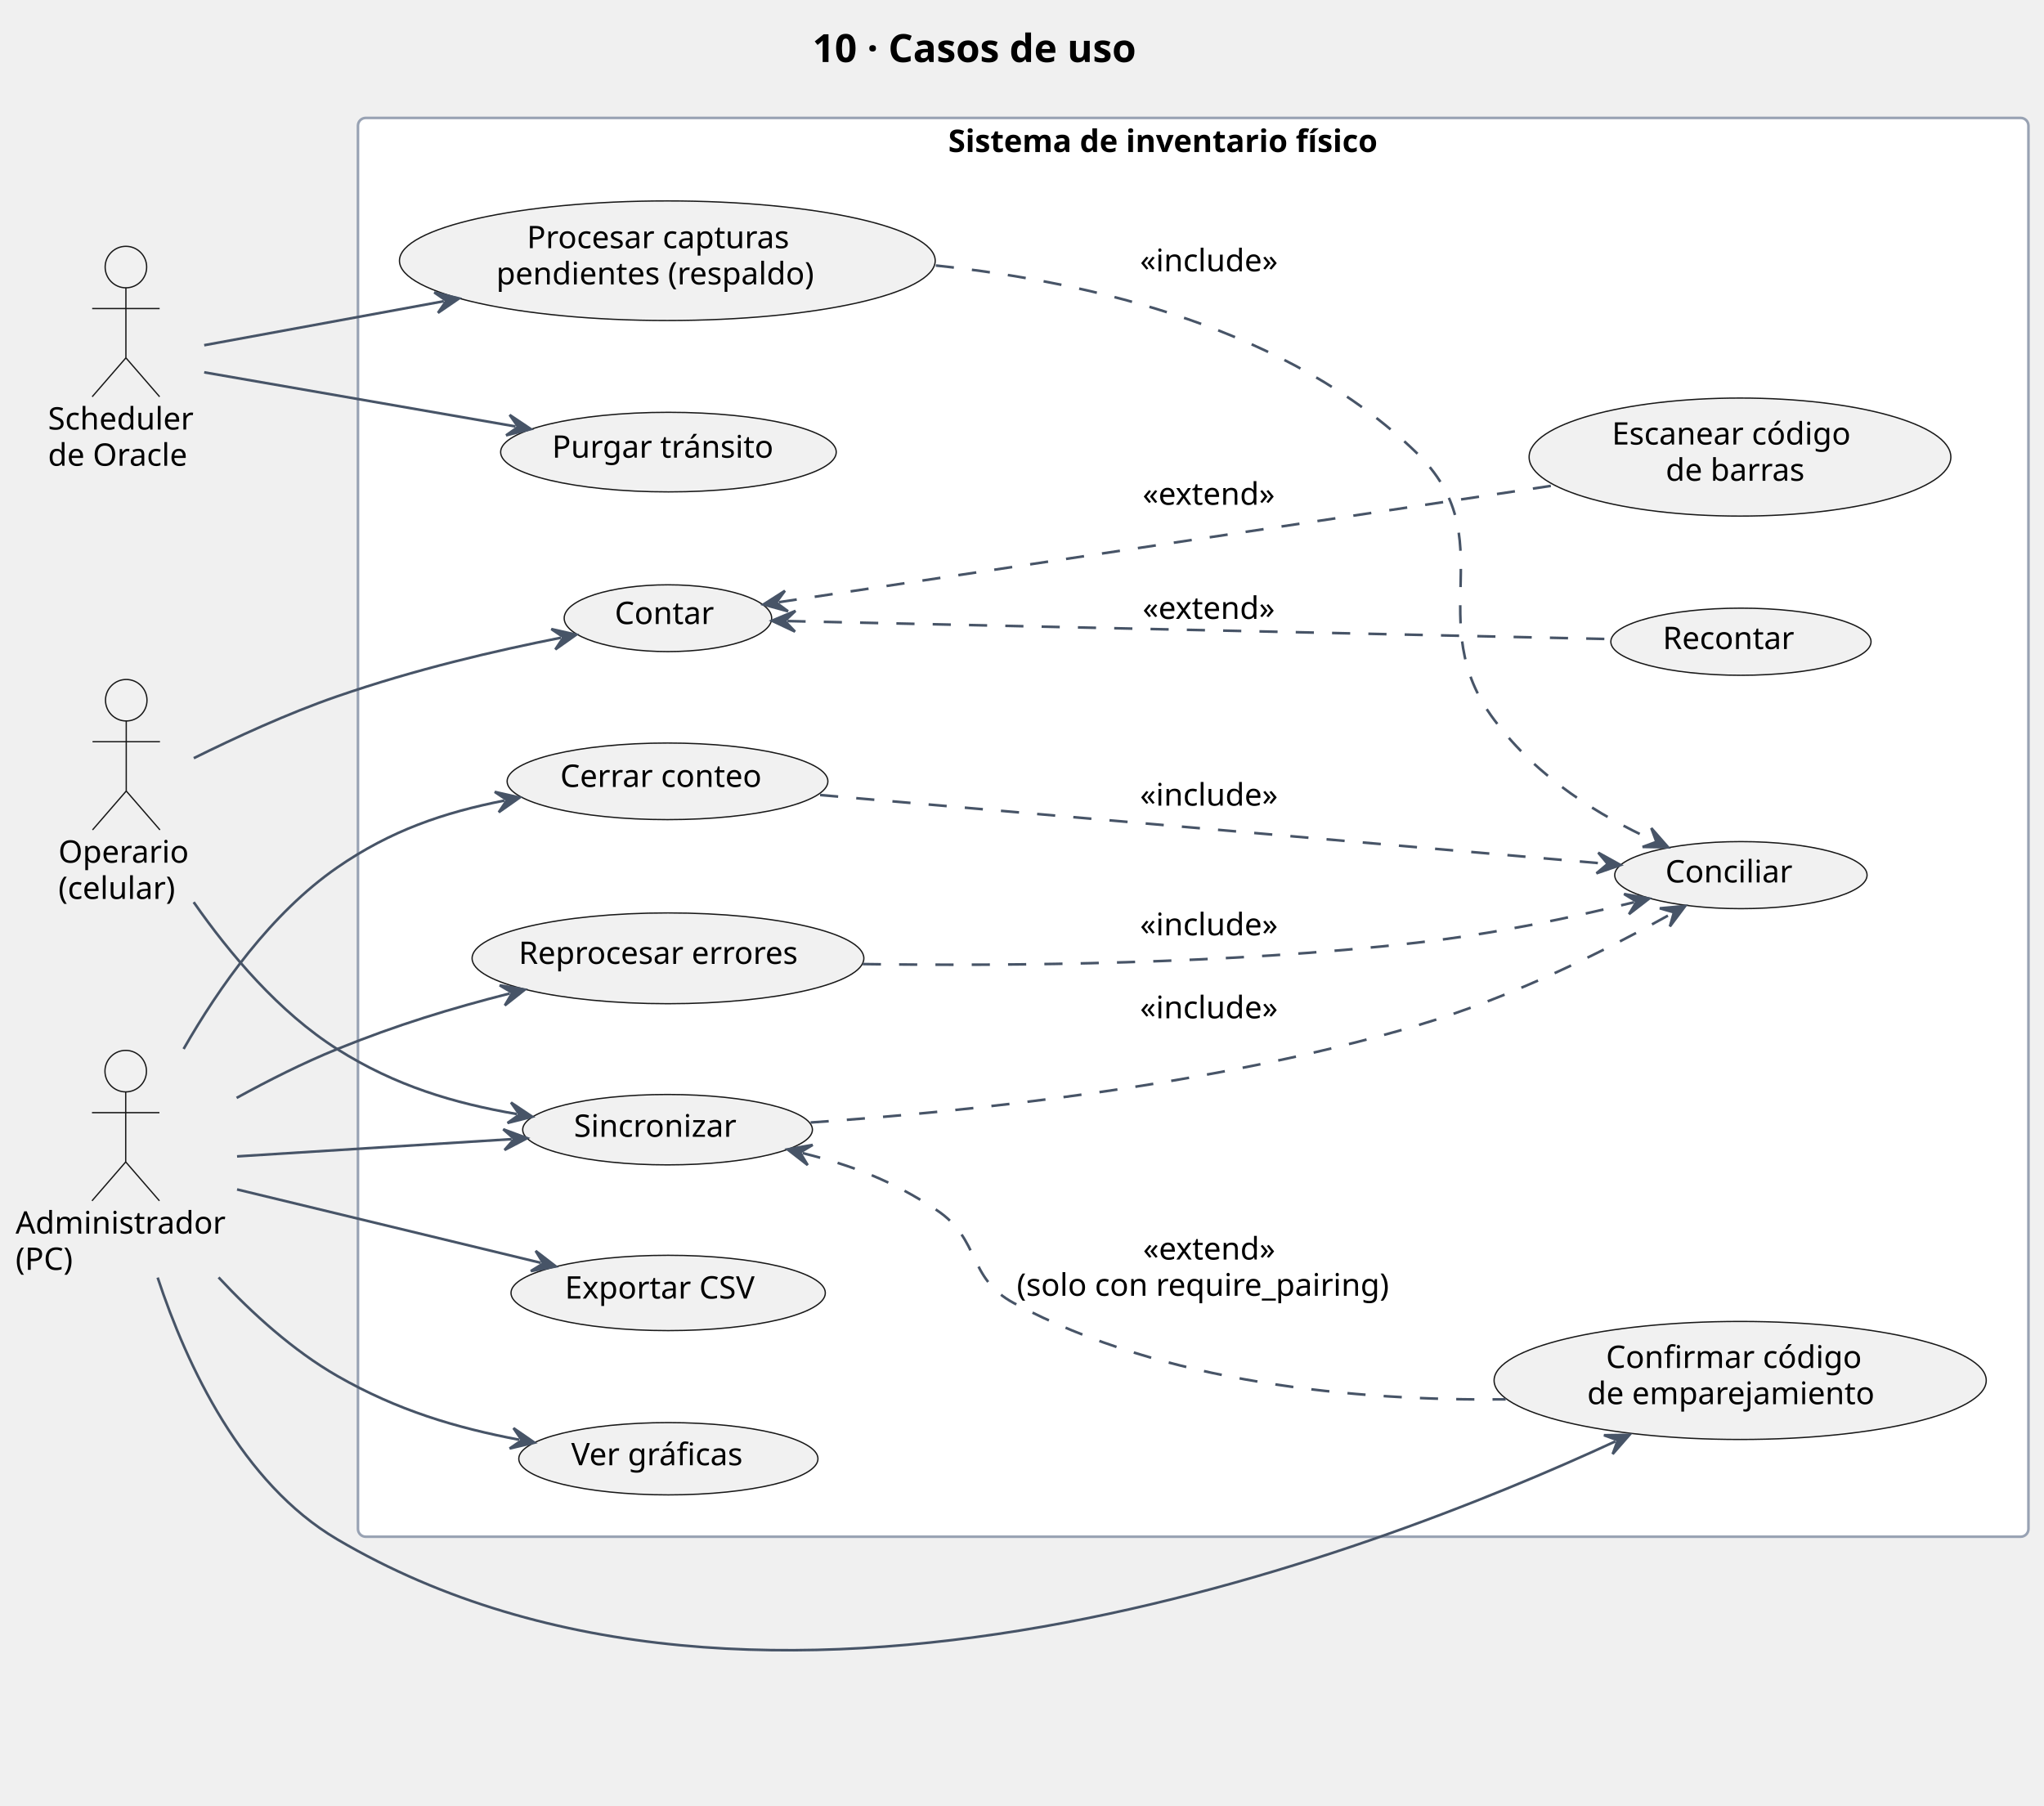
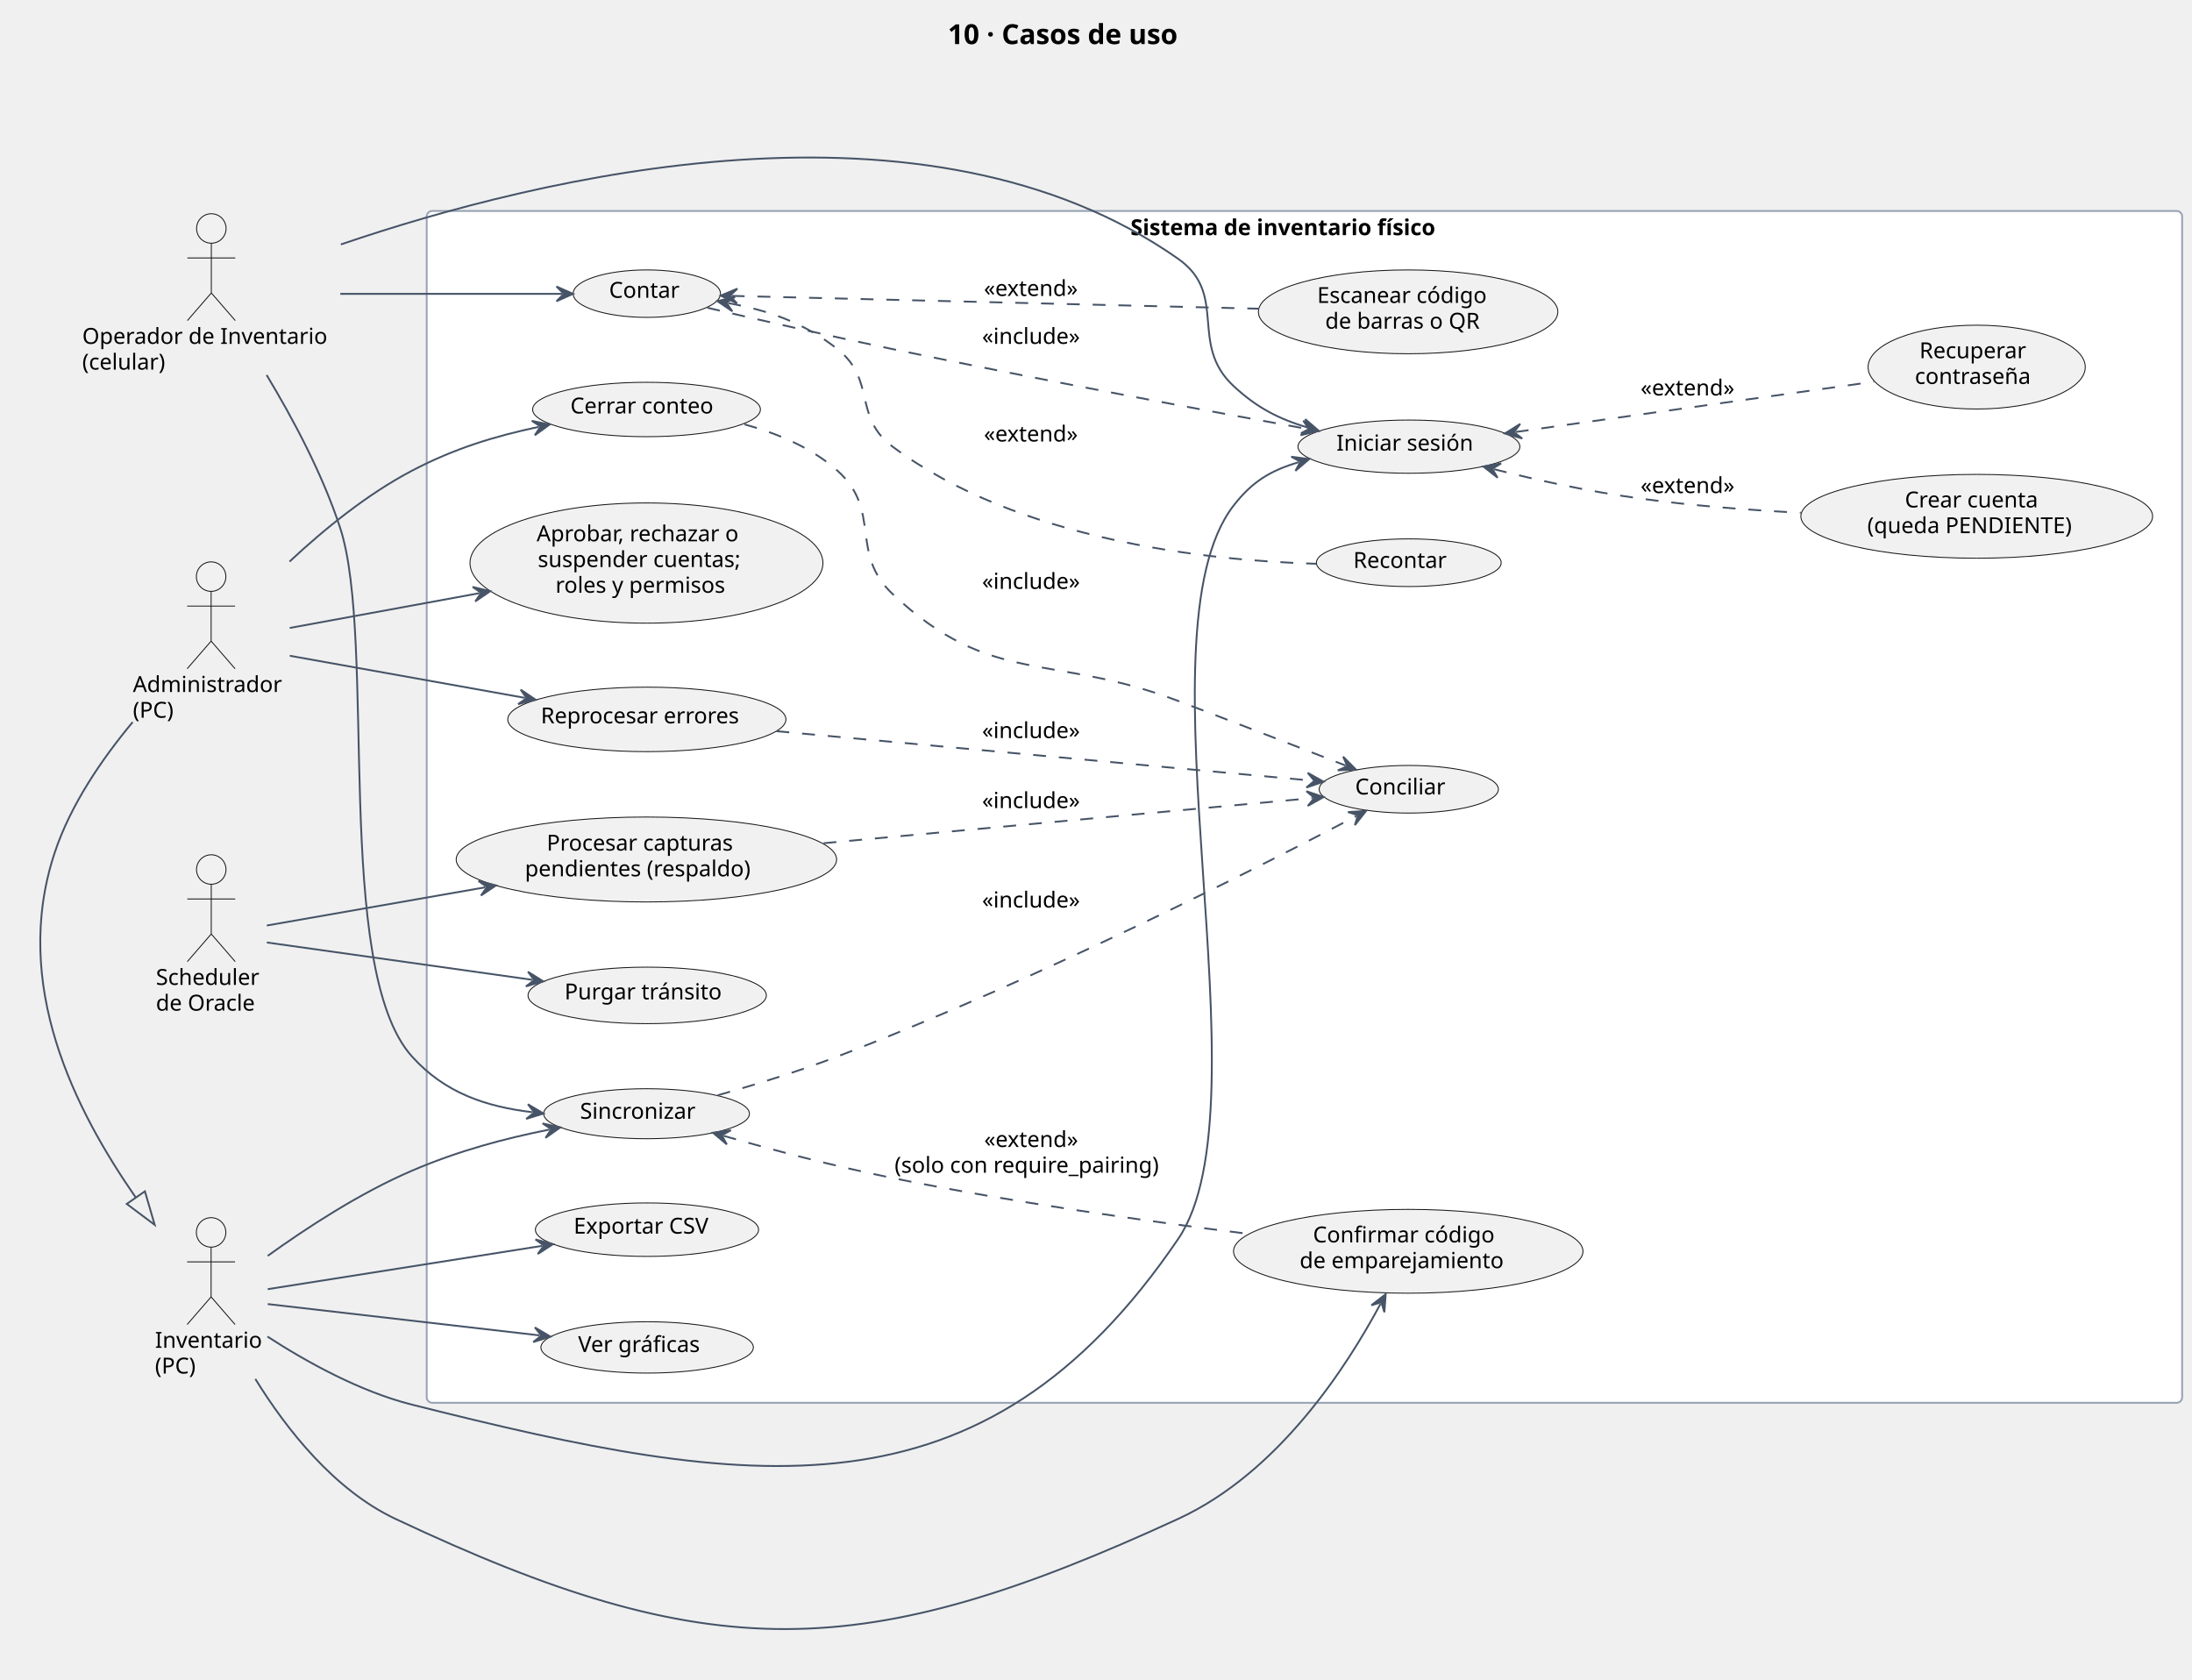
- <svg xmlns="http://www.w3.org/2000/svg" contentStyleType="text/css" height="696px" preserveAspectRatio="none" style="width:788px;height:696px;background:#FFFFFF;" version="1.1" viewBox="0 0 788 696" width="788px" zoomAndPan="magnify">
+ <svg xmlns="http://www.w3.org/2000/svg" contentStyleType="text/css" height="912px" preserveAspectRatio="none" style="width:1190px;height:912px;background:#FFFFFF;" version="1.1" viewBox="0 0 1190 912" width="1190px" zoomAndPan="magnify">
  <defs />
  <g>
-     <text fill="#000000" font-family="sans-serif" font-size="15" font-weight="bold" lengthAdjust="spacing" textLength="147.576" x="313.212" y="23.923">10 · Casos de uso</text>
+     <text fill="#000000" font-family="sans-serif" font-size="15" font-weight="bold" lengthAdjust="spacing" textLength="147.576" x="514.537" y="23.923">10 · Casos de uso</text>
    <g id="cluster_Sistema de inventario físico">
-       <rect fill="#FFFFFF" height="547" rx="3" ry="3" style="stroke:#98A2B3;stroke-width:1.0;" width="644" x="138" y="45.461" />
-       <text fill="#000000" font-family="sans-serif" font-size="12" font-weight="bold" lengthAdjust="spacing" textLength="188.853" x="365.573" y="58.6">Sistema de inventario físico</text>
+       <rect fill="#FFFFFF" height="647" rx="3" ry="3" style="stroke:#98A2B3;stroke-width:1.0;" width="953" x="231.65" y="114.531" />
+       <text fill="#000000" font-family="sans-serif" font-size="12" font-weight="bold" lengthAdjust="spacing" textLength="188.853" x="613.723" y="127.67">Sistema de inventario físico</text>
+     </g>
+     <g id="elem_entrar">
+       <ellipse cx="764.88" cy="242.477" fill="#F1F1F1" rx="60.23" ry="14.446" style="stroke:#181818;stroke-width:0.5;" />
+       <text fill="#000000" font-family="sans-serif" font-size="12" lengthAdjust="spacing" textLength="78.68" x="725.518" y="244.637">Iniciar sesión</text>
+     </g>
+     <g id="elem_registrar">
+       <ellipse cx="1073.139" cy="280.286" fill="#F1F1F1" rx="95.489" ry="22.755" style="stroke:#181818;stroke-width:0.5;" />
+       <text fill="#000000" font-family="sans-serif" font-size="12" lengthAdjust="spacing" textLength="78.047" x="1034.115" y="275.456">Crear cuenta</text>
+       <text fill="#000000" font-family="sans-serif" font-size="12" lengthAdjust="spacing" textLength="118.799" x="1013.739" y="289.424">(queda PENDIENTE)</text>
+     </g>
+     <g id="elem_recuperar">
+       <ellipse cx="1073.104" cy="199.286" fill="#F1F1F1" rx="58.954" ry="22.755" style="stroke:#181818;stroke-width:0.5;" />
+       <text fill="#000000" font-family="sans-serif" font-size="12" lengthAdjust="spacing" textLength="62.145" x="1042.032" y="194.456">Recuperar</text>
+       <text fill="#000000" font-family="sans-serif" font-size="12" lengthAdjust="spacing" textLength="67.131" x="1039.539" y="208.424">contraseña</text>
    </g>
    <g id="elem_contar">
-       <ellipse cx="257.498" cy="238.339" fill="#F1F1F1" rx="39.998" ry="12.878" style="stroke:#181818;stroke-width:0.5;" />
-       <text fill="#000000" font-family="sans-serif" font-size="12" lengthAdjust="spacing" textLength="40.318" x="236.995" y="240.585">Contar</text>
+       <ellipse cx="351.148" cy="159.409" fill="#F1F1F1" rx="39.998" ry="12.878" style="stroke:#181818;stroke-width:0.5;" />
+       <text fill="#000000" font-family="sans-serif" font-size="12" lengthAdjust="spacing" textLength="40.318" x="330.645" y="161.655">Contar</text>
    </g>
    <g id="elem_escanear">
-       <ellipse cx="670.794" cy="176.216" fill="#F1F1F1" rx="81.294" ry="22.755" style="stroke:#181818;stroke-width:0.5;" />
-       <text fill="#000000" font-family="sans-serif" font-size="12" lengthAdjust="spacing" textLength="98.725" x="621.432" y="171.386">Escanear código</text>
-       <text fill="#000000" font-family="sans-serif" font-size="12" lengthAdjust="spacing" textLength="57.258" x="642.165" y="185.354">de barras</text>
+       <ellipse cx="764.444" cy="169.286" fill="#F1F1F1" rx="81.294" ry="22.755" style="stroke:#181818;stroke-width:0.5;" />
+       <text fill="#000000" font-family="sans-serif" font-size="12" lengthAdjust="spacing" textLength="98.725" x="715.082" y="164.456">Escanear código</text>
+       <text fill="#000000" font-family="sans-serif" font-size="12" lengthAdjust="spacing" textLength="90.012" x="719.438" y="178.424">de barras o QR</text>
    </g>
    <g id="elem_recontar">
-       <ellipse cx="671.162" cy="247.404" fill="#F1F1F1" rx="50.162" ry="12.943" style="stroke:#181818;stroke-width:0.5;" />
-       <text fill="#000000" font-family="sans-serif" font-size="12" lengthAdjust="spacing" textLength="54.258" x="641.033" y="250.223">Recontar</text>
+       <ellipse cx="764.812" cy="305.474" fill="#F1F1F1" rx="50.162" ry="12.943" style="stroke:#181818;stroke-width:0.5;" />
+       <text fill="#000000" font-family="sans-serif" font-size="12" lengthAdjust="spacing" textLength="54.258" x="734.683" y="308.293">Recontar</text>
    </g>
    <g id="elem_sincronizar">
-       <ellipse cx="257.356" cy="435.532" fill="#F1F1F1" rx="55.856" ry="13.571" style="stroke:#181818;stroke-width:0.5;" />
-       <text fill="#000000" font-family="sans-serif" font-size="12" lengthAdjust="spacing" textLength="66.955" x="221.252" y="438.28">Sincronizar</text>
+       <ellipse cx="351.006" cy="604.602" fill="#F1F1F1" rx="55.856" ry="13.571" style="stroke:#181818;stroke-width:0.5;" />
+       <text fill="#000000" font-family="sans-serif" font-size="12" lengthAdjust="spacing" textLength="66.955" x="314.902" y="607.35">Sincronizar</text>
    </g>
    <g id="elem_codigo">
-       <ellipse cx="670.867" cy="532.216" fill="#F1F1F1" rx="94.867" ry="22.755" style="stroke:#181818;stroke-width:0.5;" />
-       <text fill="#000000" font-family="sans-serif" font-size="12" lengthAdjust="spacing" textLength="103.459" x="619.138" y="527.386">Confirmar código</text>
-       <text fill="#000000" font-family="sans-serif" font-size="12" lengthAdjust="spacing" textLength="117.92" x="611.907" y="541.354">de emparejamiento</text>
+       <ellipse cx="764.517" cy="679.286" fill="#F1F1F1" rx="94.867" ry="22.755" style="stroke:#181818;stroke-width:0.5;" />
+       <text fill="#000000" font-family="sans-serif" font-size="12" lengthAdjust="spacing" textLength="103.459" x="712.788" y="674.456">Confirmar código</text>
+       <text fill="#000000" font-family="sans-serif" font-size="12" lengthAdjust="spacing" textLength="117.92" x="705.557" y="688.424">de emparejamiento</text>
    </g>
    <g id="elem_conciliar">
-       <ellipse cx="671.147" cy="337.391" fill="#F1F1F1" rx="48.647" ry="12.93" style="stroke:#181818;stroke-width:0.5;" />
-       <text fill="#000000" font-family="sans-serif" font-size="12" lengthAdjust="spacing" textLength="52.213" x="642.041" y="340.21">Conciliar</text>
+       <ellipse cx="764.797" cy="428.461" fill="#F1F1F1" rx="48.647" ry="12.93" style="stroke:#181818;stroke-width:0.5;" />
+       <text fill="#000000" font-family="sans-serif" font-size="12" lengthAdjust="spacing" textLength="52.213" x="735.691" y="431.28">Conciliar</text>
    </g>
    <g id="elem_graficas">
-       <ellipse cx="257.671" cy="562.395" fill="#F1F1F1" rx="57.671" ry="13.934" style="stroke:#181818;stroke-width:0.5;" />
-       <text fill="#000000" font-family="sans-serif" font-size="12" lengthAdjust="spacing" textLength="72.006" x="220.215" y="564.899">Ver gráficas</text>
+       <ellipse cx="351.321" cy="731.465" fill="#F1F1F1" rx="57.671" ry="13.934" style="stroke:#181818;stroke-width:0.5;" />
+       <text fill="#000000" font-family="sans-serif" font-size="12" lengthAdjust="spacing" textLength="72.006" x="313.865" y="733.969">Ver gráficas</text>
    </g>
    <g id="elem_cerrar">
-       <ellipse cx="257.337" cy="301.228" fill="#F1F1F1" rx="61.837" ry="14.767" style="stroke:#181818;stroke-width:0.5;" />
-       <text fill="#000000" font-family="sans-serif" font-size="12" lengthAdjust="spacing" textLength="82.705" x="215.984" y="303.383">Cerrar conteo</text>
+       <ellipse cx="350.987" cy="222.298" fill="#F1F1F1" rx="61.837" ry="14.767" style="stroke:#181818;stroke-width:0.5;" />
+       <text fill="#000000" font-family="sans-serif" font-size="12" lengthAdjust="spacing" textLength="82.705" x="309.635" y="224.453">Cerrar conteo</text>
    </g>
    <g id="elem_reprocesar">
-       <ellipse cx="257.516" cy="369.464" fill="#F1F1F1" rx="75.516" ry="17.503" style="stroke:#181818;stroke-width:0.5;" />
-       <text fill="#000000" font-family="sans-serif" font-size="12" lengthAdjust="spacing" textLength="115.107" x="199.963" y="371.618">Reprocesar errores</text>
+       <ellipse cx="351.166" cy="390.534" fill="#F1F1F1" rx="75.516" ry="17.503" style="stroke:#181818;stroke-width:0.5;" />
+       <text fill="#000000" font-family="sans-serif" font-size="12" lengthAdjust="spacing" textLength="115.107" x="293.613" y="392.688">Reprocesar errores</text>
    </g>
    <g id="elem_csv">
-       <ellipse cx="257.59" cy="498.479" fill="#F1F1F1" rx="60.59" ry="14.518" style="stroke:#181818;stroke-width:0.5;" />
-       <text fill="#000000" font-family="sans-serif" font-size="12" lengthAdjust="spacing" textLength="79.588" x="217.796" y="500.633">Exportar CSV</text>
+       <ellipse cx="351.24" cy="667.549" fill="#F1F1F1" rx="60.59" ry="14.518" style="stroke:#181818;stroke-width:0.5;" />
+       <text fill="#000000" font-family="sans-serif" font-size="12" lengthAdjust="spacing" textLength="79.588" x="311.446" y="669.703">Exportar CSV</text>
    </g>
    <g id="elem_purgar">
-       <ellipse cx="257.697" cy="174.3" fill="#F1F1F1" rx="64.697" ry="15.339" style="stroke:#181818;stroke-width:0.5;" />
-       <text fill="#000000" font-family="sans-serif" font-size="12" lengthAdjust="spacing" textLength="89.725" x="212.835" y="176.455">Purgar tránsito</text>
+       <ellipse cx="351.347" cy="540.37" fill="#F1F1F1" rx="64.697" ry="15.339" style="stroke:#181818;stroke-width:0.5;" />
+       <text fill="#000000" font-family="sans-serif" font-size="12" lengthAdjust="spacing" textLength="89.725" x="306.485" y="542.525">Purgar tránsito</text>
+     </g>
+     <g id="elem_usuarios">
+       <ellipse cx="350.958" cy="305.663" fill="#F1F1F1" rx="95.808" ry="32.632" style="stroke:#181818;stroke-width:0.5;" />
+       <text fill="#000000" font-family="sans-serif" font-size="12" lengthAdjust="spacing" textLength="119.25" x="291.333" y="293.849">Aprobar, rechazar o</text>
+       <text fill="#000000" font-family="sans-serif" font-size="12" lengthAdjust="spacing" textLength="118.008" x="291.954" y="307.817">suspender cuentas;</text>
+       <text fill="#000000" font-family="sans-serif" font-size="12" lengthAdjust="spacing" textLength="98.777" x="301.569" y="321.786">roles y permisos</text>
    </g>
    <g id="elem_procesar">
-       <ellipse cx="257.272" cy="100.515" fill="#F1F1F1" rx="103.272" ry="23.055" style="stroke:#181818;stroke-width:0.5;" />
-       <text fill="#000000" font-family="sans-serif" font-size="12" lengthAdjust="spacing" textLength="108.264" x="203.141" y="95.685">Procesar capturas</text>
-       <text fill="#000000" font-family="sans-serif" font-size="12" lengthAdjust="spacing" textLength="131.894" x="191.325" y="109.654">pendientes (respaldo)</text>
+       <ellipse cx="350.922" cy="466.585" fill="#F1F1F1" rx="103.272" ry="23.055" style="stroke:#181818;stroke-width:0.5;" />
+       <text fill="#000000" font-family="sans-serif" font-size="12" lengthAdjust="spacing" textLength="108.264" x="296.791" y="461.755">Procesar capturas</text>
+       <text fill="#000000" font-family="sans-serif" font-size="12" lengthAdjust="spacing" textLength="131.894" x="284.975" y="475.724">pendientes (respaldo)</text>
    </g>
    <g id="elem_op">
-       <ellipse cx="48.671" cy="269.961" fill="#F1F1F1" rx="8" ry="8" style="stroke:#181818;stroke-width:0.5;" />
-       <path d="M48.671,277.961 L48.671,304.961 M35.671,285.961 L61.671,285.961 M48.671,304.961 L35.671,319.961 M48.671,304.961 L61.671,319.961 " fill="none" style="stroke:#181818;stroke-width:0.5;" />
-       <text fill="#000000" font-family="sans-serif" font-size="12" lengthAdjust="spacing" textLength="52.342" x="22.5" y="332.6">Operario</text>
-       <text fill="#000000" font-family="sans-serif" font-size="12" lengthAdjust="spacing" textLength="49.904" x="22.5" y="346.568">(celular)</text>
+       <ellipse cx="114.728" cy="124.031" fill="#F1F1F1" rx="8" ry="8" style="stroke:#181818;stroke-width:0.5;" />
+       <path d="M114.728,132.031 L114.728,159.031 M101.728,140.031 L127.728,140.031 M114.728,159.031 L101.728,174.031 M114.728,159.031 L127.728,174.031 " fill="none" style="stroke:#181818;stroke-width:0.5;" />
+       <text fill="#000000" font-family="sans-serif" font-size="12" lengthAdjust="spacing" textLength="140.156" x="44.65" y="186.67">Operador de Inventario</text>
+       <text fill="#000000" font-family="sans-serif" font-size="12" lengthAdjust="spacing" textLength="49.904" x="44.65" y="200.638">(celular)</text>
+     </g>
+     <g id="elem_inv">
+       <ellipse cx="114.601" cy="669.031" fill="#F1F1F1" rx="8" ry="8" style="stroke:#181818;stroke-width:0.5;" />
+       <path d="M114.601,677.031 L114.601,704.031 M101.601,685.031 L127.601,685.031 M114.601,704.031 L101.601,719.031 M114.601,704.031 L127.601,719.031 " fill="none" style="stroke:#181818;stroke-width:0.5;" />
+       <text fill="#000000" font-family="sans-serif" font-size="12" lengthAdjust="spacing" textLength="60.902" x="84.15" y="731.67">Inventario</text>
+       <text fill="#000000" font-family="sans-serif" font-size="12" lengthAdjust="spacing" textLength="24.979" x="84.15" y="745.638">(PC)</text>
    </g>
    <g id="elem_adm">
-       <ellipse cx="48.463" cy="412.961" fill="#F1F1F1" rx="8" ry="8" style="stroke:#181818;stroke-width:0.5;" />
-       <path d="M48.463,420.961 L48.463,447.961 M35.463,428.961 L61.463,428.961 M48.463,447.961 L35.463,462.961 M48.463,447.961 L61.463,462.961 " fill="none" style="stroke:#181818;stroke-width:0.5;" />
-       <text fill="#000000" font-family="sans-serif" font-size="12" lengthAdjust="spacing" textLength="84.926" x="6" y="475.6">Administrador</text>
-       <text fill="#000000" font-family="sans-serif" font-size="12" lengthAdjust="spacing" textLength="24.979" x="6" y="489.568">(PC)</text>
+       <ellipse cx="114.613" cy="313.031" fill="#F1F1F1" rx="8" ry="8" style="stroke:#181818;stroke-width:0.5;" />
+       <path d="M114.613,321.031 L114.613,348.031 M101.613,329.031 L127.613,329.031 M114.613,348.031 L101.613,363.031 M114.613,348.031 L127.613,363.031 " fill="none" style="stroke:#181818;stroke-width:0.5;" />
+       <text fill="#000000" font-family="sans-serif" font-size="12" lengthAdjust="spacing" textLength="84.926" x="72.15" y="375.67">Administrador</text>
+       <text fill="#000000" font-family="sans-serif" font-size="12" lengthAdjust="spacing" textLength="24.979" x="72.15" y="389.638">(PC)</text>
    </g>
    <g id="elem_sch">
-       <ellipse cx="48.538" cy="102.961" fill="#F1F1F1" rx="8" ry="8" style="stroke:#181818;stroke-width:0.5;" />
-       <path d="M48.538,110.961 L48.538,137.961 M35.538,118.961 L61.538,118.961 M48.538,137.961 L35.538,152.961 M48.538,137.961 L61.538,152.961 " fill="none" style="stroke:#181818;stroke-width:0.5;" />
-       <text fill="#000000" font-family="sans-serif" font-size="12" lengthAdjust="spacing" textLength="60.076" x="18.5" y="165.6">Scheduler</text>
-       <text fill="#000000" font-family="sans-serif" font-size="12" lengthAdjust="spacing" textLength="57.861" x="18.5" y="179.568">de Oracle</text>
+       <ellipse cx="114.688" cy="472.031" fill="#F1F1F1" rx="8" ry="8" style="stroke:#181818;stroke-width:0.5;" />
+       <path d="M114.688,480.031 L114.688,507.031 M101.688,488.031 L127.688,488.031 M114.688,507.031 L101.688,522.031 M114.688,507.031 L127.688,522.031 " fill="none" style="stroke:#181818;stroke-width:0.5;" />
+       <text fill="#000000" font-family="sans-serif" font-size="12" lengthAdjust="spacing" textLength="60.076" x="84.65" y="534.67">Scheduler</text>
+       <text fill="#000000" font-family="sans-serif" font-size="12" lengthAdjust="spacing" textLength="57.861" x="84.65" y="548.638">de Oracle</text>
+     </g>
+     <g id="link_adm_inv">
+       <path d="M72.03,392.001 C55.4,411.941 38.27,436.931 29.65,463.031 C6,534.561 40.676,602.447 73.737,650.147 " fill="none" id="adm-to-inv" style="stroke:#475467;stroke-width:1.0;" />
+       <polygon fill="none" points="83.99,664.941,78.668,646.729,68.805,653.565,83.99,664.941" style="stroke:#475467;stroke-width:1.0;" />
+     </g>
+     <g id="link_op_entrar">
+       <path d="M185.04,132.701 C293.01,95.871 502.99,44.461 639.65,140.531 C667,159.761 645.16,186.751 669.65,209.531 C682.44,221.421 694.024,227.343 710.314,232.243 " fill="none" id="op-to-entrar" style="stroke:#475467;stroke-width:1.0;" />
+       <polygon fill="#475467" points="716.06,233.971,708.594,227.548,711.272,232.531,706.289,235.209,716.06,233.971" style="stroke:#475467;stroke-width:1.0;" />
    </g>
    <g id="link_op_contar">
-       <path d="M74.71,292.301 C90.32,284.561 110.95,275.021 130,268.461 C160.52,257.941 190.525,250.982 216.265,245.862 " fill="none" id="op-to-contar" style="stroke:#475467;stroke-width:1.0;" />
-       <polygon fill="#475467" points="222.15,244.691,212.543,242.524,217.246,245.666,214.103,250.37,222.15,244.691" style="stroke:#475467;stroke-width:1.0;" />
+       <path d="M184.74,159.531 C225.94,159.531 270.75,159.531 305.1,159.531 " fill="none" id="op-to-contar" style="stroke:#475467;stroke-width:1.0;" />
+       <polygon fill="#475467" points="311.1,159.531,302.1,155.531,306.1,159.531,302.1,163.531,311.1,159.531" style="stroke:#475467;stroke-width:1.0;" />
    </g>
    <g id="link_op_sincronizar">
-       <path d="M74.67,347.811 C88.6,367.791 107.63,390.301 130,404.461 C152.45,418.661 175.027,425.344 199.287,429.514 " fill="none" id="op-to-sincronizar" style="stroke:#475467;stroke-width:1.0;" />
-       <polygon fill="#475467" points="205.2,430.531,197.008,425.064,200.272,429.684,195.653,432.949,205.2,430.531" style="stroke:#475467;stroke-width:1.0;" />
-     </g>
-     <g id="link_adm_sincronizar">
-       <path d="M91.39,445.831 C123.64,443.801 162.452,441.368 197.252,439.178 " fill="none" id="adm-to-sincronizar" style="stroke:#475467;stroke-width:1.0;" />
-       <polygon fill="#475467" points="203.24,438.801,194.006,435.374,198.25,439.115,194.509,443.358,203.24,438.801" style="stroke:#475467;stroke-width:1.0;" />
-     </g>
-     <g id="link_adm_graficas">
-       <path d="M84.27,492.481 C97.27,506.421 113.05,520.721 130,530.461 C153.18,543.771 175.975,550.495 200.165,555.075 " fill="none" id="adm-to-graficas" style="stroke:#475467;stroke-width:1.0;" />
-       <polygon fill="#475467" points="206.06,556.191,197.961,550.587,201.147,555.261,196.473,558.447,206.06,556.191" style="stroke:#475467;stroke-width:1.0;" />
+       <path d="M144.74,203.571 C159.01,227.221 175.12,257.431 184.65,286.531 C204.67,347.691 180.59,525.681 223.65,573.531 C241.49,593.361 263.812,600.782 289.102,603.792 " fill="none" id="op-to-sincronizar" style="stroke:#475467;stroke-width:1.0;" />
+       <polygon fill="#475467" points="295.06,604.501,286.596,599.465,290.095,603.91,285.65,607.409,295.06,604.501" style="stroke:#475467;stroke-width:1.0;" />
+     </g>
+     <g id="link_inv_sincronizar">
+       <path d="M145.34,681.761 C166.24,666.711 195.42,647.611 223.65,635.531 C249.32,624.541 273.778,618.123 298.308,613.193 " fill="none" id="inv-to-sincronizar" style="stroke:#475467;stroke-width:1.0;" />
+       <polygon fill="#475467" points="304.19,612.011,294.578,609.863,299.288,612.996,296.155,617.706,304.19,612.011" style="stroke:#475467;stroke-width:1.0;" />
+     </g>
+     <g id="link_inv_graficas">
+       <path d="M145.35,707.941 C183.92,712.391 245.909,719.525 292.899,724.935 " fill="none" id="inv-to-graficas" style="stroke:#475467;stroke-width:1.0;" />
+       <polygon fill="#475467" points="298.86,725.621,290.377,720.618,293.893,725.049,289.462,728.565,298.86,725.621" style="stroke:#475467;stroke-width:1.0;" />
+     </g>
+     <g id="link_inv_csv">
+       <path d="M145.35,699.841 C184.29,693.691 247.254,683.767 294.284,676.337 " fill="none" id="inv-to-csv" style="stroke:#475467;stroke-width:1.0;" />
+       <polygon fill="#475467" points="300.21,675.401,290.696,672.854,295.271,676.181,291.945,680.756,300.21,675.401" style="stroke:#475467;stroke-width:1.0;" />
    </g>
    <g id="link_adm_cerrar">
-       <path d="M70.79,404.411 C84.53,380.391 104.6,352.041 130,334.461 C150.62,320.181 171.123,313.242 194.453,308.642 " fill="none" id="adm-to-cerrar" style="stroke:#475467;stroke-width:1.0;" />
-       <polygon fill="#475467" points="200.34,307.481,190.736,305.298,195.434,308.448,192.284,313.146,200.34,307.481" style="stroke:#475467;stroke-width:1.0;" />
+       <path d="M157.19,304.861 C176,287.291 199.43,268.221 223.65,255.531 C246.76,243.401 268.77,236.752 292.46,231.742 " fill="none" id="adm-to-cerrar" style="stroke:#475467;stroke-width:1.0;" />
+       <polygon fill="#475467" points="298.33,230.501,288.697,228.45,293.438,231.536,290.352,236.276,298.33,230.501" style="stroke:#475467;stroke-width:1.0;" />
    </g>
    <g id="link_adm_reprocesar">
-       <path d="M91.22,423.281 C103.44,416.571 117.01,409.721 130,404.461 C153.12,395.081 173.797,388.816 196.537,383.006 " fill="none" id="adm-to-reprocesar" style="stroke:#475467;stroke-width:1.0;" />
-       <polygon fill="#475467" points="202.35,381.521,192.64,379.873,197.506,382.759,194.62,387.624,202.35,381.521" style="stroke:#475467;stroke-width:1.0;" />
-     </g>
-     <g id="link_adm_csv">
-       <path d="M91.39,458.571 C127.18,467.221 172.608,478.192 208.488,486.862 " fill="none" id="adm-to-csv" style="stroke:#475467;stroke-width:1.0;" />
-       <polygon fill="#475467" points="214.32,488.271,206.511,482.269,209.46,487.096,204.632,490.045,214.32,488.271" style="stroke:#475467;stroke-width:1.0;" />
-     </g>
-     <g id="link_adm_codigo">
-       <path d="M60.78,492.561 C72.11,526.751 93.28,571.841 130,593.461 C293.22,689.531 527.074,599.928 622.764,555.698 " fill="none" id="adm-to-codigo" style="stroke:#475467;stroke-width:1.0;" />
-       <polygon fill="#475467" points="628.21,553.181,618.362,553.326,623.671,555.279,621.719,560.588,628.21,553.181" style="stroke:#475467;stroke-width:1.0;" />
+       <path d="M157.3,355.991 C194.42,362.631 243.244,371.384 284.924,378.844 " fill="none" id="adm-to-reprocesar" style="stroke:#475467;stroke-width:1.0;" />
+       <polygon fill="#475467" points="290.83,379.901,282.675,374.378,285.908,379.02,281.266,382.253,290.83,379.901" style="stroke:#475467;stroke-width:1.0;" />
+     </g>
+     <g id="link_adm_usuarios">
+       <path d="M157.3,340.891 C187.44,335.361 223.298,328.782 260.248,322.012 " fill="none" id="adm-to-usuarios" style="stroke:#475467;stroke-width:1.0;" />
+       <polygon fill="#475467" points="266.15,320.931,256.577,318.618,261.232,321.832,258.018,326.487,266.15,320.931" style="stroke:#475467;stroke-width:1.0;" />
+     </g>
+     <g id="link_inv_entrar">
+       <path d="M145.18,725.571 C166.01,739.071 195.16,755.361 223.65,762.531 C407.1,808.671 533.36,829.011 639.65,672.531 C689.48,599.151 615.34,344.651 669.65,274.531 C679.67,261.581 689.448,255.538 705.018,250.918 " fill="none" id="inv-to-entrar" style="stroke:#475467;stroke-width:1.0;" />
+       <polygon fill="#475467" points="710.77,249.211,701.004,247.936,705.977,250.633,703.28,255.606,710.77,249.211" style="stroke:#475467;stroke-width:1.0;" />
+     </g>
+     <g id="link_inv_codigo">
+       <path d="M138.61,748.581 C155.56,775.981 181.42,808.861 214.65,824.531 C385.5,905.071 468.08,903.551 639.65,824.531 C694.4,799.301 731.143,741.948 749.443,707.838 " fill="none" id="inv-to-codigo" style="stroke:#475467;stroke-width:1.0;" />
+       <polygon fill="#475467" points="752.28,702.551,744.5,708.591,749.916,706.957,751.55,712.373,752.28,702.551" style="stroke:#475467;stroke-width:1.0;" />
    </g>
    <g id="link_sch_procesar">
-       <path d="M78.72,133.091 C104.24,128.411 136.599,122.464 171.089,116.134 " fill="none" id="sch-to-procesar" style="stroke:#475467;stroke-width:1.0;" />
-       <polygon fill="#475467" points="176.99,115.051,167.416,112.741,172.072,115.954,168.86,120.61,176.99,115.051" style="stroke:#475467;stroke-width:1.0;" />
+       <path d="M144.87,502.421 C175.87,497.001 220.31,489.224 263.39,481.694 " fill="none" id="sch-to-procesar" style="stroke:#475467;stroke-width:1.0;" />
+       <polygon fill="#475467" points="269.3,480.661,259.746,478.27,264.375,481.522,261.123,486.151,269.3,480.661" style="stroke:#475467;stroke-width:1.0;" />
    </g>
    <g id="link_sch_purgar">
-       <path d="M78.72,143.541 C111.37,149.221 158.959,157.493 198.759,164.413 " fill="none" id="sch-to-purgar" style="stroke:#475467;stroke-width:1.0;" />
-       <polygon fill="#475467" points="204.67,165.441,196.488,159.958,199.744,164.584,195.118,167.84,204.67,165.441" style="stroke:#475467;stroke-width:1.0;" />
+       <path d="M144.87,511.641 C182.32,516.911 242.059,525.315 289.038,531.925 " fill="none" id="sch-to-purgar" style="stroke:#475467;stroke-width:1.0;" />
+       <polygon fill="#475467" points="294.98,532.761,286.625,527.546,290.029,532.064,285.51,535.468,294.98,532.761" style="stroke:#475467;stroke-width:1.0;" />
+     </g>
+     <g id="link_entrar_registrar">
+       <path d="M811.078,254.718 C835.278,260.817 861.12,266.551 889.65,270.531 C918.09,274.491 949.23,276.901 977.61,278.361 " fill="none" id="entrar-backto-registrar" style="stroke:#475467;stroke-width:1.0;stroke-dasharray:7.0,7.0;" />
+       <polygon fill="#475467" points="805.26,253.251,813.009,259.329,810.108,254.473,814.965,251.572,805.26,253.251" style="stroke:#475467;stroke-width:1.0;" />
+       <text fill="#000000" font-family="sans-serif" font-size="12" lengthAdjust="spacing" textLength="56.478" x="890.65" y="267.67">«extend»</text>
+     </g>
+     <g id="link_entrar_recuperar">
+       <path d="M822.892,234.498 C878.362,226.718 960.5,215.191 1017.31,207.221 " fill="none" id="entrar-backto-recuperar" style="stroke:#475467;stroke-width:1.0;stroke-dasharray:7.0,7.0;" />
+       <polygon fill="#475467" points="816.95,235.331,826.418,238.042,821.902,234.637,825.307,230.12,816.95,235.331" style="stroke:#475467;stroke-width:1.0;" />
+       <text fill="#000000" font-family="sans-serif" font-size="12" lengthAdjust="spacing" textLength="56.478" x="890.65" y="214.67">«extend»</text>
+     </g>
+     <g id="link_contar_entrar">
+       <path d="M383.94,167.051 C410.74,173.321 450.13,182.341 484.65,189.531 C565.5,206.351 654.086,222.781 709.756,232.871 " fill="none" id="contar-to-entrar" style="stroke:#475467;stroke-width:1.0;stroke-dasharray:7.0,7.0;" />
+       <polygon fill="#475467" points="715.66,233.941,707.518,228.4,710.74,233.049,706.091,236.272,715.66,233.941" style="stroke:#475467;stroke-width:1.0;" />
+       <text fill="#000000" font-family="sans-serif" font-size="12" lengthAdjust="spacing" textLength="58.16" x="533.15" y="186.67">«include»</text>
    </g>
    <g id="link_contar_escanear">
-       <path d="M300.233,232.167 C367.983,221.957 510.17,200.541 598.85,187.181 " fill="none" id="contar-backto-escanear" style="stroke:#475467;stroke-width:1.0;stroke-dasharray:7.0,7.0;" />
-       <polygon fill="#475467" points="294.3,233.061,303.796,235.675,299.244,232.316,302.603,227.764,294.3,233.061" style="stroke:#475467;stroke-width:1.0;" />
-       <text fill="#000000" font-family="sans-serif" font-size="12" lengthAdjust="spacing" textLength="56.478" x="440.5" y="194.6">«extend»</text>
+       <path d="M397.228,160.626 C464.038,162.246 595.48,165.441 683.41,167.581 " fill="none" id="contar-backto-escanear" style="stroke:#475467;stroke-width:1.0;stroke-dasharray:7.0,7.0;" />
+       <polygon fill="#475467" points="391.23,160.481,400.13,164.698,396.228,160.602,400.324,156.7,391.23,160.481" style="stroke:#475467;stroke-width:1.0;" />
+       <text fill="#000000" font-family="sans-serif" font-size="12" lengthAdjust="spacing" textLength="56.478" x="534.15" y="160.67">«extend»</text>
    </g>
    <g id="link_contar_recontar">
-       <path d="M303.579,239.442 C379.019,241.092 538.5,244.581 621.1,246.391 " fill="none" id="contar-backto-recontar" style="stroke:#475467;stroke-width:1.0;stroke-dasharray:7.0,7.0;" />
-       <polygon fill="#475467" points="297.58,239.311,306.49,243.507,302.579,239.42,306.665,235.509,297.58,239.311" style="stroke:#475467;stroke-width:1.0;" />
-       <text fill="#000000" font-family="sans-serif" font-size="12" lengthAdjust="spacing" textLength="56.478" x="440.5" y="238.6">«extend»</text>
+       <path d="M395.353,164.543 C416.323,168.353 436.05,174.781 454.65,189.531 C475.86,206.341 462.92,226.381 484.65,242.531 C552.91,293.231 654.69,304.291 714.6,306.061 " fill="none" id="contar-backto-recontar" style="stroke:#475467;stroke-width:1.0;stroke-dasharray:7.0,7.0;" />
+       <polygon fill="#475467" points="389.45,163.471,397.59,169.015,394.37,164.365,399.02,161.144,389.45,163.471" style="stroke:#475467;stroke-width:1.0;" />
+       <text fill="#000000" font-family="sans-serif" font-size="12" lengthAdjust="spacing" textLength="56.478" x="534.15" y="239.67">«extend»</text>
    </g>
    <g id="link_sincronizar_codigo">
-       <path d="M309.424,444.565 C328.254,449.235 343.87,455.111 361,466.461 C378.37,477.961 372.64,492.631 391,502.461 C448.87,533.441 523.12,540.121 580.47,539.501 " fill="none" id="sincronizar-backto-codigo" style="stroke:#475467;stroke-width:1.0;stroke-dasharray:7.0,7.0;" />
-       <polygon fill="#475467" points="303.6,443.121,311.373,449.17,308.453,444.325,313.298,441.405,303.6,443.121" style="stroke:#475467;stroke-width:1.0;" />
-       <text fill="#000000" font-family="sans-serif" font-size="12" lengthAdjust="spacing" textLength="56.478" x="440.656" y="485.6">«extend»</text>
-       <text fill="#000000" font-family="sans-serif" font-size="12" lengthAdjust="spacing" textLength="153.791" x="392" y="499.568">(solo con require_pairing)</text>
+       <path d="M392.807,616.587 C419.377,624.217 451.19,632.731 484.65,639.531 C549.15,652.621 622.88,663.001 678.35,669.901 " fill="none" id="sincronizar-backto-codigo" style="stroke:#475467;stroke-width:1.0;stroke-dasharray:7.0,7.0;" />
+       <polygon fill="#475467" points="387.04,614.931,394.586,621.26,391.846,616.311,396.794,613.57,387.04,614.931" style="stroke:#475467;stroke-width:1.0;" />
+       <text fill="#000000" font-family="sans-serif" font-size="12" lengthAdjust="spacing" textLength="56.478" x="534.306" y="622.67">«extend»</text>
+       <text fill="#000000" font-family="sans-serif" font-size="12" lengthAdjust="spacing" textLength="153.791" x="485.65" y="636.638">(solo con require_pairing)</text>
    </g>
    <g id="link_sincronizar_conciliar">
-       <path d="M312.5,432.761 C371.05,428.741 466.75,418.921 546,395.461 C584.28,384.121 620.482,365.607 644.452,352.217 " fill="none" id="sincronizar-to-conciliar" style="stroke:#475467;stroke-width:1.0;stroke-dasharray:7.0,7.0;" />
-       <polygon fill="#475467" points="649.69,349.291,639.882,350.188,645.325,351.729,643.784,357.172,649.69,349.291" style="stroke:#475467;stroke-width:1.0;" />
-       <text fill="#000000" font-family="sans-serif" font-size="12" lengthAdjust="spacing" textLength="58.16" x="439.5" y="392.6">«include»</text>
+       <path d="M389.59,594.611 C409.2,589.071 433.47,581.651 454.65,573.531 C565.3,531.091 686.348,469.251 736.328,443.001 " fill="none" id="sincronizar-to-conciliar" style="stroke:#475467;stroke-width:1.0;stroke-dasharray:7.0,7.0;" />
+       <polygon fill="#475467" points="741.64,440.211,731.812,440.854,737.213,442.536,735.532,447.937,741.64,440.211" style="stroke:#475467;stroke-width:1.0;" />
+       <text fill="#000000" font-family="sans-serif" font-size="12" lengthAdjust="spacing" textLength="58.16" x="533.15" y="492.67">«include»</text>
    </g>
    <g id="link_cerrar_conciliar">
-       <path d="M316.15,306.501 C398.88,313.741 543.573,326.398 618.793,332.978 " fill="none" id="cerrar-to-conciliar" style="stroke:#475467;stroke-width:1.0;stroke-dasharray:7.0,7.0;" />
-       <polygon fill="#475467" points="624.77,333.501,616.153,328.732,619.789,333.065,615.456,336.701,624.77,333.501" style="stroke:#475467;stroke-width:1.0;" />
-       <text fill="#000000" font-family="sans-serif" font-size="12" lengthAdjust="spacing" textLength="58.16" x="439.5" y="310.6">«include»</text>
+       <path d="M404.17,230.381 C421.85,235.211 440.65,242.991 454.65,255.531 C478.95,277.301 460.86,300.191 484.65,322.531 C538.27,372.871 570.9,354.361 639.65,380.531 C672.87,393.171 705.41,405.791 730.51,415.581 " fill="none" id="cerrar-to-conciliar" style="stroke:#475467;stroke-width:1.0;stroke-dasharray:7.0,7.0;" />
+       <polygon fill="#475467" points="736.1,417.761,729.169,410.764,731.442,415.944,726.262,418.217,736.1,417.761" style="stroke:#475467;stroke-width:1.0;" />
+       <text fill="#000000" font-family="sans-serif" font-size="12" lengthAdjust="spacing" textLength="58.16" x="533.15" y="319.67">«include»</text>
    </g>
    <g id="link_reprocesar_conciliar">
-       <path d="M332.62,371.681 C390.83,372.511 473.83,371.701 546,363.461 C576.7,359.951 605.231,353.884 629.971,347.844 " fill="none" id="reprocesar-to-conciliar" style="stroke:#475467;stroke-width:1.0;stroke-dasharray:7.0,7.0;" />
-       <polygon fill="#475467" points="635.8,346.421,626.108,344.67,630.943,347.607,628.005,352.441,635.8,346.421" style="stroke:#475467;stroke-width:1.0;" />
-       <text fill="#000000" font-family="sans-serif" font-size="12" lengthAdjust="spacing" textLength="58.16" x="439.5" y="360.6">«include»</text>
+       <path d="M421.49,396.931 C506.12,404.741 640.825,417.19 712.575,423.81 " fill="none" id="reprocesar-to-conciliar" style="stroke:#475467;stroke-width:1.0;stroke-dasharray:7.0,7.0;" />
+       <polygon fill="#475467" points="718.55,424.361,709.956,419.551,713.571,423.902,709.221,427.517,718.55,424.361" style="stroke:#475467;stroke-width:1.0;" />
+       <text fill="#000000" font-family="sans-serif" font-size="12" lengthAdjust="spacing" textLength="58.16" x="533.15" y="400.67">«include»</text>
    </g>
    <g id="link_procesar_conciliar">
-       <path d="M360.78,102.361 C421.95,108.851 497.05,127.021 546,174.461 C580.24,207.641 547.41,239.301 576,277.461 C593.18,300.391 616.465,314.34 637.655,324.15 " fill="none" id="procesar-to-conciliar" style="stroke:#475467;stroke-width:1.0;stroke-dasharray:7.0,7.0;" />
-       <polygon fill="#475467" points="643.1,326.671,636.613,319.26,638.563,324.57,633.252,326.52,643.1,326.671" style="stroke:#475467;stroke-width:1.0;" />
-       <text fill="#000000" font-family="sans-serif" font-size="12" lengthAdjust="spacing" textLength="58.16" x="439.5" y="104.6">«include»</text>
+       <path d="M447.07,457.761 C532.28,449.891 647.665,439.232 712.585,433.242 " fill="none" id="procesar-to-conciliar" style="stroke:#475467;stroke-width:1.0;stroke-dasharray:7.0,7.0;" />
+       <polygon fill="#475467" points="718.56,432.691,709.231,429.535,713.581,433.15,709.966,437.501,718.56,432.691" style="stroke:#475467;stroke-width:1.0;" />
+       <text fill="#000000" font-family="sans-serif" font-size="12" lengthAdjust="spacing" textLength="58.16" x="533.15" y="438.67">«include»</text>
    </g>
  </g>
</svg>
